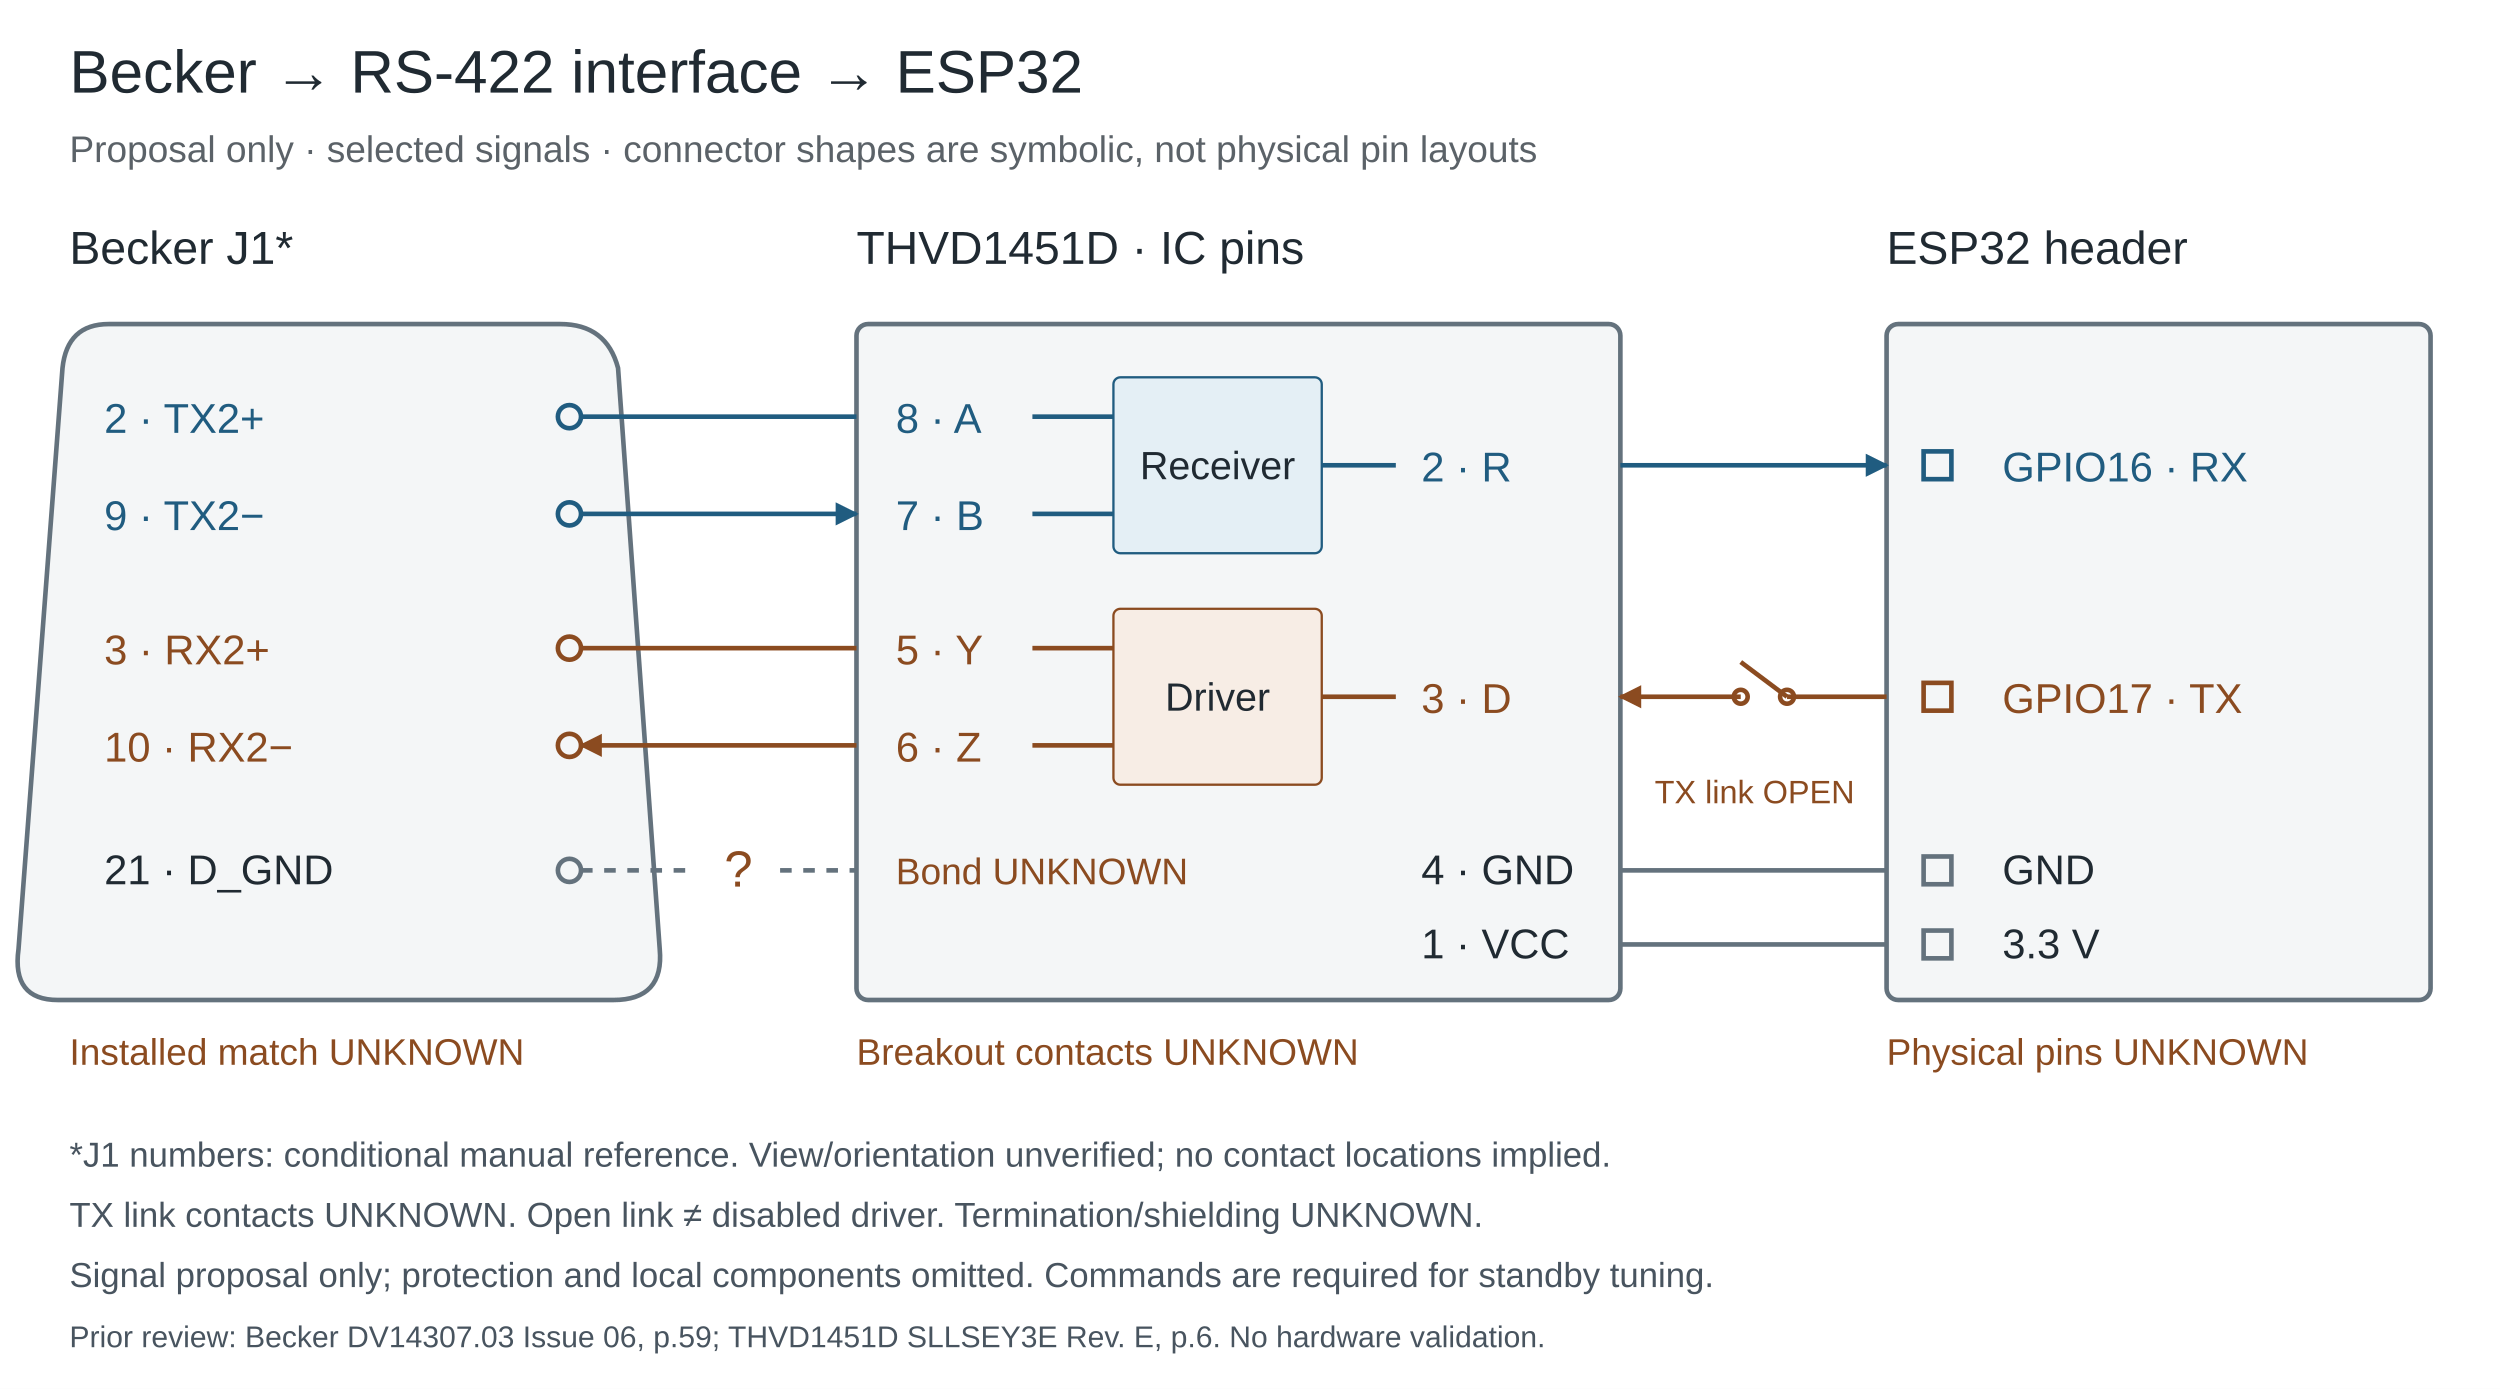
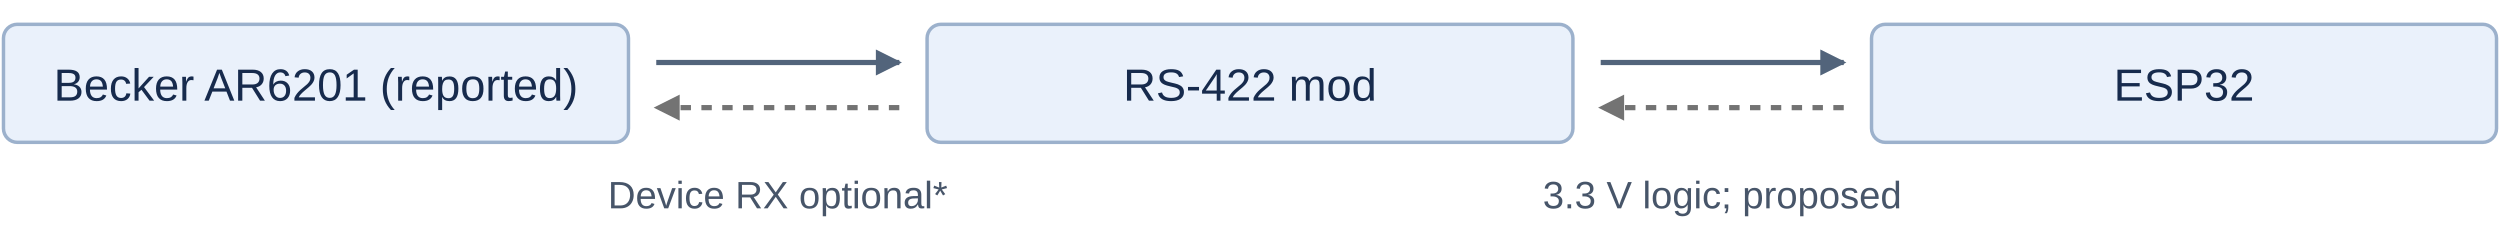
- <svg xmlns="http://www.w3.org/2000/svg" width="1080" height="600" viewBox="0 0 1080 600" role="img" aria-labelledby="title description">
-   <rect width="1080" height="600" fill="white" />
+ <svg xmlns="http://www.w3.org/2000/svg" width="720" height="72" viewBox="0 0 720 72" role="img" aria-label="Becker AR6201 (reported) via RS-422 mod to ESP32; proposed">
+   <rect width="720" height="72" fill="white" />
  <defs>
-     <marker id="a" viewBox="0 0 10 10" refX="9" refY="5" markerWidth="5" markerHeight="5" orient="auto-start-reverse">
-       <path d="M0 0L10 5L0 10Z" fill="#205c80" />
+     <marker id="arrow" viewBox="0 0 10 10" refX="9" refY="5" markerWidth="5" markerHeight="5" orient="auto-start-reverse">
+       <path d="M0 0L10 5L0 10Z" fill="#52647b" />
    </marker>
-     <marker id="b" viewBox="0 0 10 10" refX="9" refY="5" markerWidth="5" markerHeight="5" orient="auto-start-reverse">
-       <path d="M0 0L10 5L0 10Z" fill="#8b4b20" />
+     <marker id="optional-arrow" viewBox="0 0 10 10" refX="9" refY="5" markerWidth="5" markerHeight="5" orient="auto">
+       <path d="M0 0L10 5L0 10Z" fill="#737373" />
    </marker>
  </defs>
-   <g font-family="Arial, sans-serif" fill="#202a32">
-     <text x="30" y="40" font-size="26" font-weight="500">Becker → RS-422 interface → ESP32</text>
-     <text x="30" y="70" font-size="16" fill="#5b6268">Proposal only · selected signals · connector shapes are symbolic, not physical pin layouts</text>
-     <text x="30" y="114" font-size="20" font-weight="500">Becker J1*</text>
-     <text x="370" y="114" font-size="20" font-weight="500">THVD1451D · IC pins</text>
-     <text x="815" y="114" font-size="20" font-weight="500">ESP32 header</text>
-     <path d="M47 140H242Q262 140 267 159L285 410Q287 432 265 432H25Q5 432 8 410L27 159Q29 140 47 140Z" fill="#f4f6f7" stroke="#64727d" stroke-width="2" />
-     <rect x="370" y="140" width="330" height="292" rx="5" fill="#f4f6f7" stroke="#64727d" stroke-width="2" />
-     <rect x="815" y="140" width="235" height="292" rx="5" fill="#f4f6f7" stroke="#64727d" stroke-width="2" />
-     <g font-size="18" fill="#205c80">
-       <text x="45" y="187">2 · TX2+</text>
-       <text x="45" y="229">9 · TX2−</text>
-       <text x="387" y="187">8 · A</text>
-       <text x="387" y="229">7 · B</text>
-       <text x="614" y="208">2 · R</text>
-       <text x="865" y="208">GPIO16 · RX</text>
-     </g>
-     <g stroke="#205c80" stroke-width="2" fill="none">
-       <circle cx="246" cy="180" r="5" />
-       <circle cx="246" cy="222" r="5" />
-       <path d="M251 180H370M251 222H370" marker-end="url(#a)" />
-       <path d="M446 180H481M446 222H481M571 201H603" />
-       <path d="M700 201H815" marker-end="url(#a)" />
-       <rect x="831" y="195" width="12" height="12" />
-     </g>
-     <rect x="481" y="163" width="90" height="76" rx="3" fill="#e4eff5" stroke="#205c80" />
-     <text x="526" y="207" font-size="17" text-anchor="middle">Receiver</text>
-     <g font-size="18" fill="#8b4b20">
-       <text x="45" y="287">3 · RX2+</text>
-       <text x="45" y="329">10 · RX2−</text>
-       <text x="387" y="287">5 · Y</text>
-       <text x="387" y="329">6 · Z</text>
-       <text x="614" y="308">3 · D</text>
-       <text x="865" y="308">GPIO17 · TX</text>
-     </g>
-     <g stroke="#8b4b20" stroke-width="2" fill="none">
-       <circle cx="246" cy="280" r="5" />
-       <circle cx="246" cy="322" r="5" />
-       <path d="M370 280H251M370 322H251" marker-end="url(#b)" />
-       <path d="M481 280H446M481 322H446M603 301H571" />
-       <path d="M815 301H772" />
-       <path d="M752 301H700" marker-end="url(#b)" />
-       <circle cx="772" cy="301" r="3" />
-       <circle cx="752" cy="301" r="3" />
-       <path d="M772 301L752 286" />
-       <rect x="831" y="295" width="12" height="12" />
-     </g>
-     <rect x="481" y="263" width="90" height="76" rx="3" fill="#f7ede5" stroke="#8b4b20" />
-     <text x="526" y="307" font-size="17" text-anchor="middle">Driver</text>
-     <text x="758" y="347" font-size="14" fill="#8b4b20" text-anchor="middle">TX link OPEN</text>
-     <text x="45" y="382" font-size="18">21 · D_GND</text>
-     <circle cx="246" cy="376" r="5" fill="none" stroke="#64727d" stroke-width="2" />
-     <path d="M251 376H300M337 376H370" fill="none" stroke="#64727d" stroke-width="2" stroke-dasharray="5 5" />
-     <text x="319" y="383" font-size="22" fill="#8b4b20" text-anchor="middle">?</text>
-     <text x="387" y="382" font-size="16" fill="#8b4b20">Bond UNKNOWN</text>
-     <text x="614" y="382" font-size="18">4 · GND</text>
-     <text x="865" y="382" font-size="18">GND</text>
-     <text x="614" y="414" font-size="18">1 · VCC</text>
-     <text x="865" y="414" font-size="18">3.3 V</text>
-     <g fill="none" stroke="#64727d" stroke-width="2">
-       <path d="M700 376H815M700 408H815" />
-       <rect x="831" y="370" width="12" height="12" />
-       <rect x="831" y="402" width="12" height="12" />
-     </g>
-     <g font-size="16" fill="#8b4b20">
-       <text x="30" y="460">Installed match UNKNOWN</text>
-       <text x="370" y="460">Breakout contacts UNKNOWN</text>
-       <text x="815" y="460">Physical pins UNKNOWN</text>
-     </g>
-     <g font-size="15" fill="#48545f">
-       <text x="30" y="504">*J1 numbers: conditional manual reference. View/orientation unverified; no contact locations implied.</text>
-       <text x="30" y="530">TX link contacts UNKNOWN. Open link ≠ disabled driver. Termination/shielding UNKNOWN.</text>
-       <text x="30" y="556">Signal proposal only; protection and local components omitted. Commands are required for standby tuning.</text>
-       <text x="30" y="582" font-size="13">Prior review: Becker DV14307.03 Issue 06, p.59; THVD1451D SLLSEY3E Rev. E, p.6. No hardware validation.</text>
-     </g>
+   <g fill="#eaf1fb" stroke="#9cb1cc">
+     <rect x="1" y="7" width="180" height="34" rx="4" />
+     <rect x="267" y="7" width="186" height="34" rx="4" />
+     <rect x="539" y="7" width="180" height="34" rx="4" />
+   </g>
+   <g stroke="#52647b" stroke-width="1.5" marker-end="url(#arrow)">
+     <path d="M189 18H259" />
+     <path d="M461 18H531" />
+     <path d="M259 31H189" stroke="#737373" stroke-dasharray="3 3" marker-end="url(#optional-arrow)" />
+     <path d="M531 31H461" stroke="#737373" stroke-dasharray="3 3" marker-end="url(#optional-arrow)" />
+   </g>
+   <g font-family="Arial,sans-serif" font-size="13" text-anchor="middle" fill="#172b4d">
+     <text x="91" y="29">Becker AR6201 (reported)</text>
+     <text x="360" y="29">RS-422 mod</text>
+     <text x="629" y="29">ESP32</text>
+   </g>
+   <g font-family="Arial,sans-serif" font-size="11" fill="#475569" text-anchor="middle">
+     <text x="224" y="60">Device RX optional*</text>
+     <text x="496" y="60">3.3 V logic; proposed</text>
  </g>
</svg>
